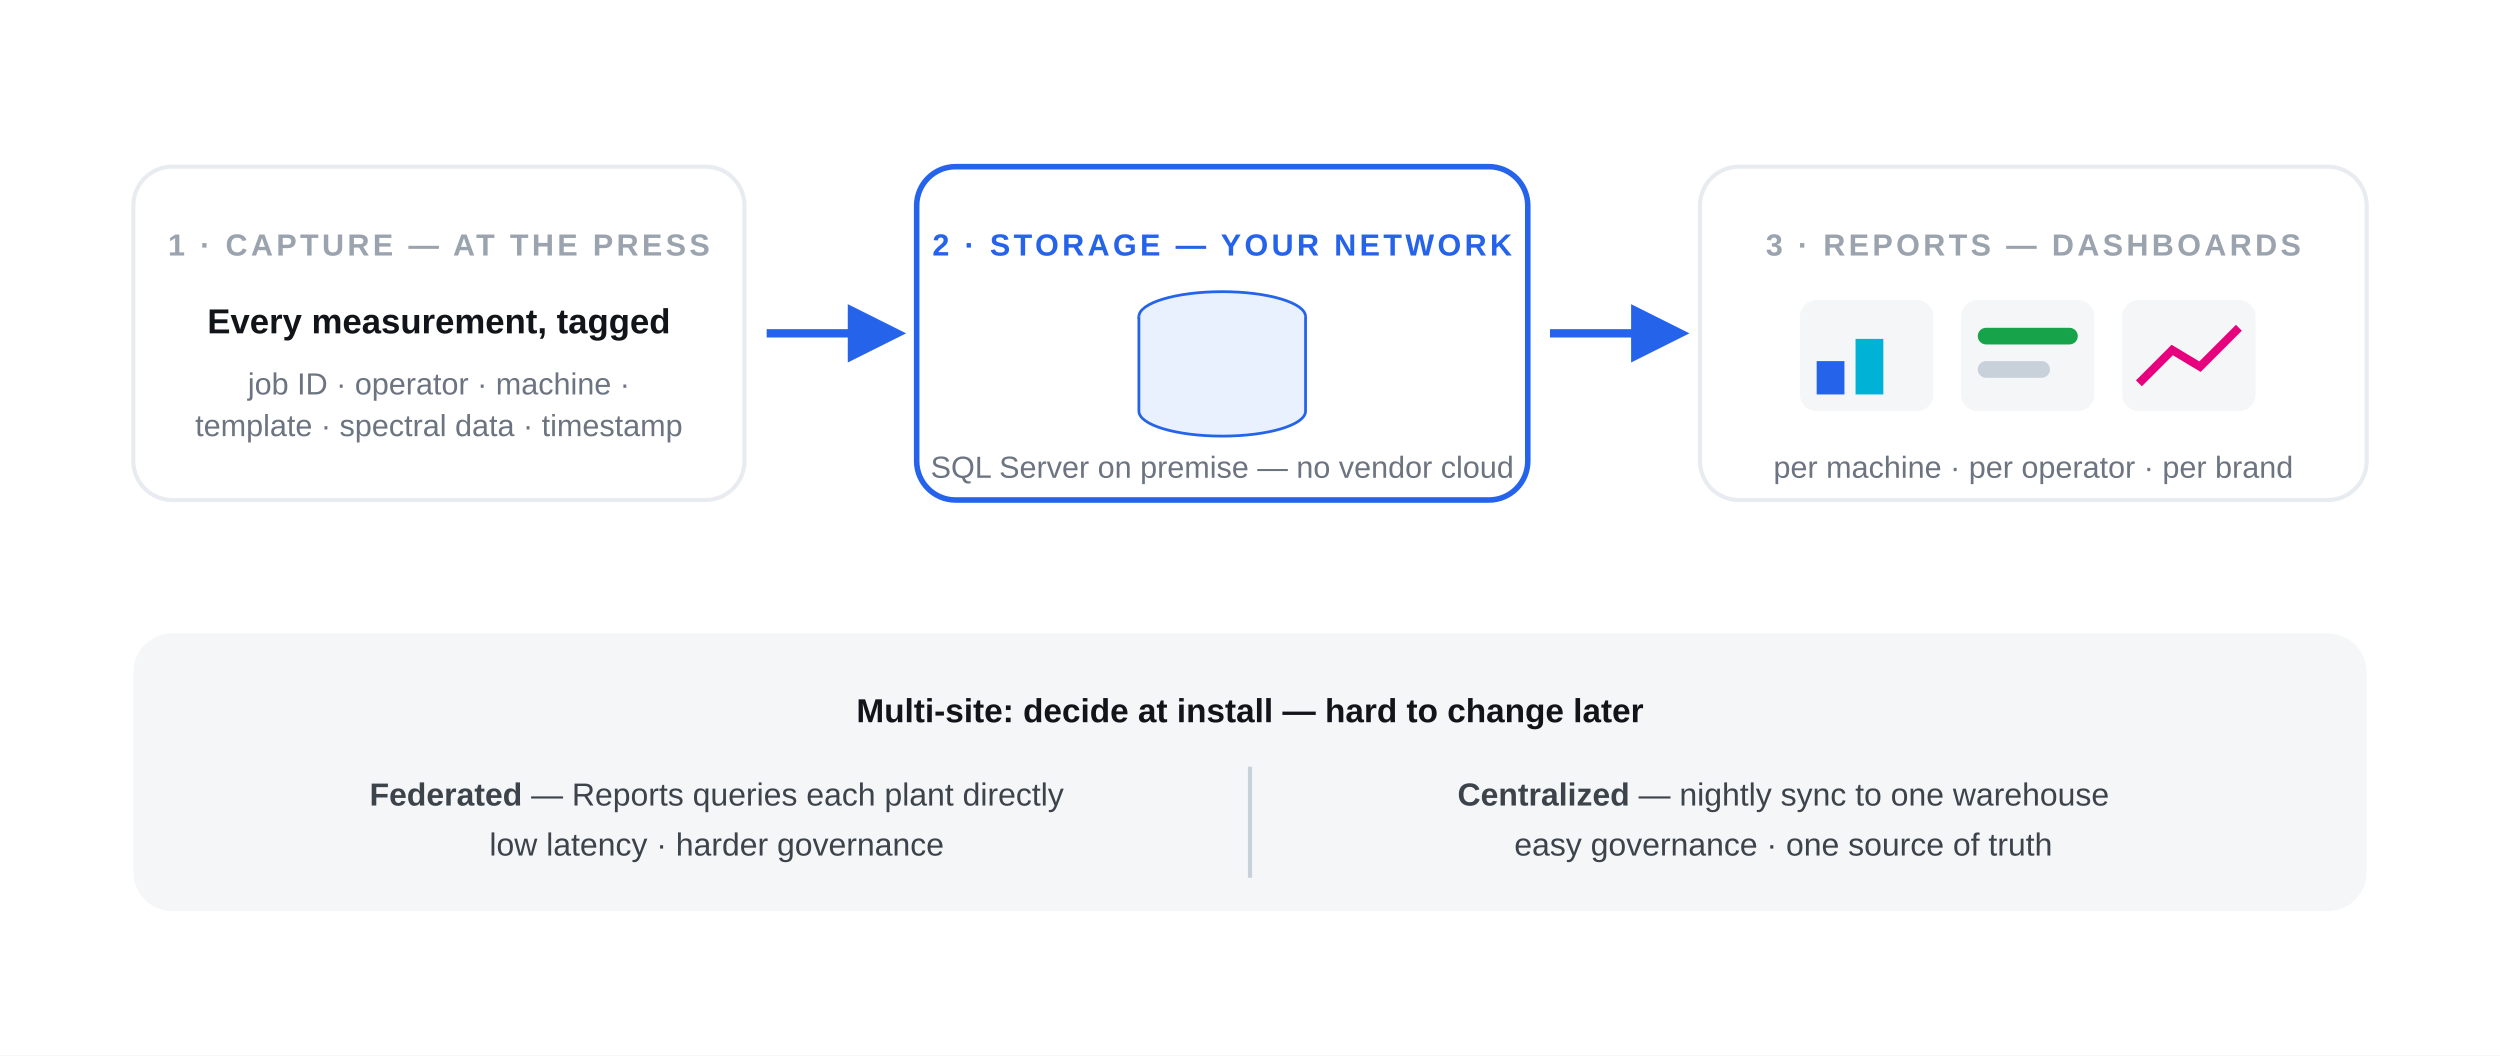
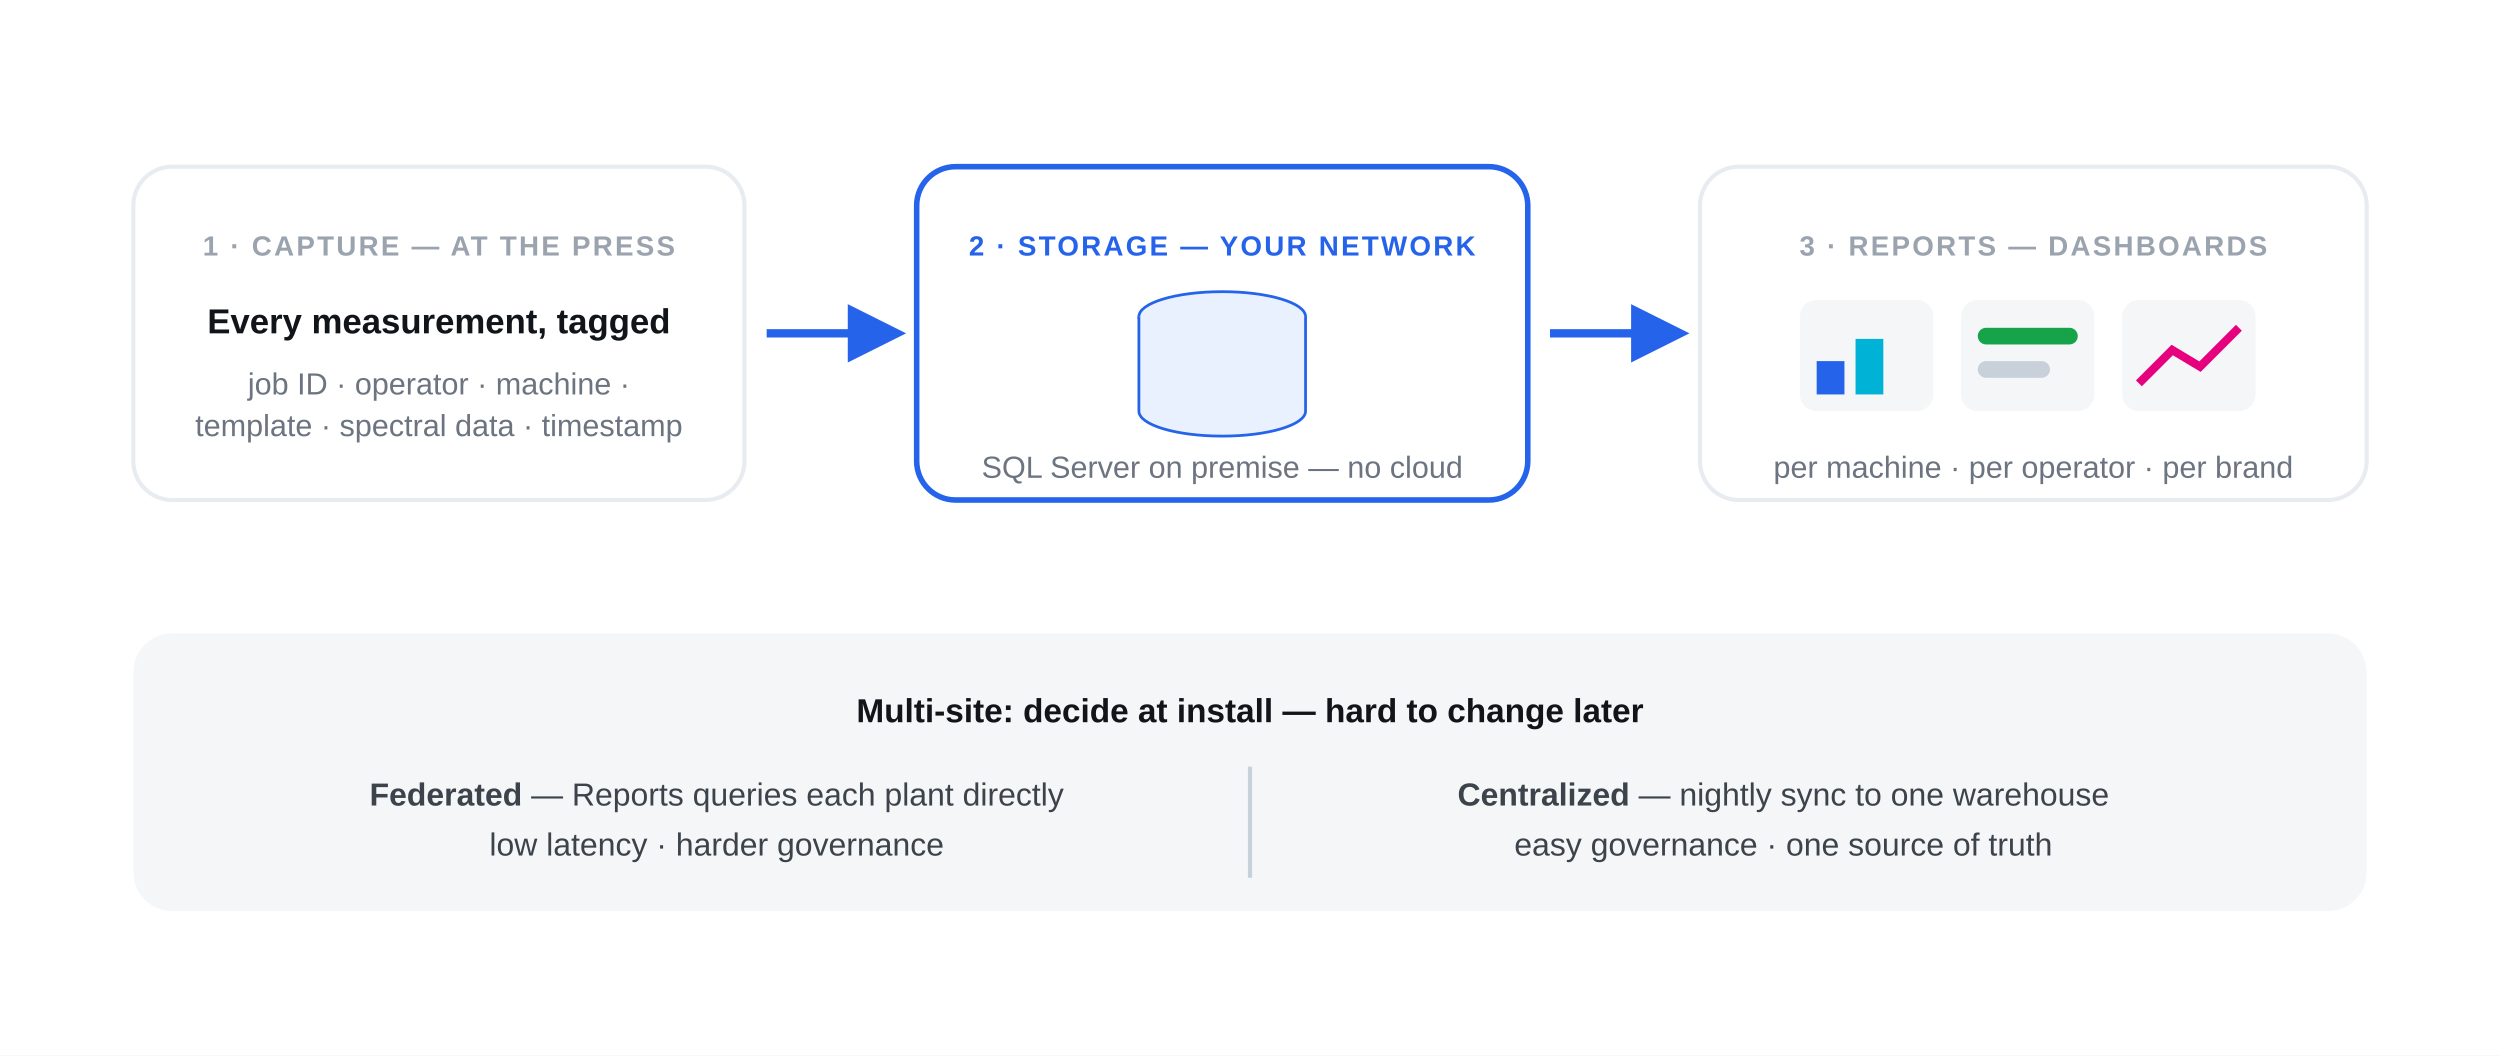
<svg xmlns="http://www.w3.org/2000/svg" viewBox="0 0 900 380" font-family="-apple-system,BlinkMacSystemFont,'Helvetica Neue',Arial,sans-serif">
  <rect width="900" height="380" fill="#fff" />
  <defs>
    <marker id="a2" viewBox="0 0 10 10" refX="8" refY="5" markerWidth="7" markerHeight="7" orient="auto">
      <path d="M0 0 L10 5 L0 10 z" fill="#2563eb" />
    </marker>
  </defs>
  <g transform="translate(48,60)">
    <rect width="220" height="120" rx="14" fill="#fff" stroke="#e8ecf0" stroke-width="1.5" />
-     <text x="110" y="32" font-size="11" font-weight="700" letter-spacing="1.2" fill="#9aa3ae" text-anchor="middle">1 · CAPTURE — AT THE PRESS</text>
+     <text x="110" y="32" font-size="10" font-weight="700" letter-spacing=".8" fill="#9aa3ae" text-anchor="middle">1 · CAPTURE — AT THE PRESS</text>
    <text x="110" y="60" font-size="12.5" font-weight="700" fill="#111418" text-anchor="middle">Every measurement, tagged</text>
    <text x="110" y="82" font-size="11" fill="#6b7480" text-anchor="middle">job ID · operator · machine ·</text>
    <text x="110" y="97" font-size="11" fill="#6b7480" text-anchor="middle">template · spectral data · timestamp</text>
  </g>
  <path d="M276 120 H 322" stroke="#2563eb" stroke-width="3" marker-end="url(#a2)" />
  <g transform="translate(330,60)">
    <rect width="220" height="120" rx="14" fill="#fff" stroke="#2563eb" stroke-width="2" />
-     <text x="110" y="32" font-size="11" font-weight="700" letter-spacing="1.2" fill="#2563eb" text-anchor="middle">2 · STORAGE — YOUR NETWORK</text>
+     <text x="110" y="32" font-size="10" font-weight="700" letter-spacing=".8" fill="#2563eb" text-anchor="middle">2 · STORAGE — YOUR NETWORK</text>
    <g transform="translate(80,46)">
      <ellipse cx="30" cy="8" rx="30" ry="9" fill="#eaf1fe" stroke="#2563eb" />
      <path d="M0 8 v34 a30 9 0 0 0 60 0 v-34" fill="#eaf1fe" stroke="#2563eb" />
    </g>
-     <text x="110" y="112" font-size="11" fill="#6b7480" text-anchor="middle">SQL Server on premise — no vendor cloud</text>
+     <text x="110" y="112" font-size="11" fill="#6b7480" text-anchor="middle">SQL Server on premise — no cloud</text>
  </g>
  <path d="M558 120 H 604" stroke="#2563eb" stroke-width="3" marker-end="url(#a2)" />
  <g transform="translate(612,60)">
    <rect width="240" height="120" rx="14" fill="#fff" stroke="#e8ecf0" stroke-width="1.5" />
-     <text x="120" y="32" font-size="11" font-weight="700" letter-spacing="1.2" fill="#9aa3ae" text-anchor="middle">3 · REPORTS — DASHBOARDS</text>
+     <text x="120" y="32" font-size="10" font-weight="700" letter-spacing=".8" fill="#9aa3ae" text-anchor="middle">3 · REPORTS — DASHBOARDS</text>
    <g transform="translate(36,48)">
      <rect width="48" height="40" rx="6" fill="#f4f6f8" />
      <rect x="58" width="48" height="40" rx="6" fill="#f4f6f8" />
      <rect x="116" width="48" height="40" rx="6" fill="#f4f6f8" />
      <rect x="6" y="22" width="10" height="12" fill="#2563eb" />
      <rect x="20" y="14" width="10" height="20" fill="#00b3d6" />
      <rect x="64" y="10" width="36" height="6" rx="3" fill="#16a34a" />
      <rect x="64" y="22" width="26" height="6" rx="3" fill="#c8d0d9" />
      <path d="M122 30 l12 -12 l10 6 l14 -14" stroke="#e6007e" stroke-width="3" fill="none" />
    </g>
    <text x="120" y="112" font-size="11" fill="#6b7480" text-anchor="middle">per machine · per operator · per brand</text>
  </g>
  <g transform="translate(48,228)">
    <rect width="804" height="100" rx="14" fill="#f4f6f8" />
    <text x="402" y="32" font-size="12" font-weight="700" fill="#111418" text-anchor="middle">Multi-site: decide at install — hard to change later</text>
    <g font-size="11.5" fill="#3c434b">
      <text x="210" y="62" text-anchor="middle">
        <tspan font-weight="700">Federated</tspan> — Reports queries each plant directly</text>
      <text x="210" y="80" text-anchor="middle">low latency · harder governance</text>
      <text x="594" y="62" text-anchor="middle">
        <tspan font-weight="700">Centralized</tspan> — nightly sync to one warehouse</text>
      <text x="594" y="80" text-anchor="middle">easy governance · one source of truth</text>
    </g>
    <line x1="402" y1="48" x2="402" y2="88" stroke="#c8d0d9" stroke-width="1.5" />
  </g>
</svg>
